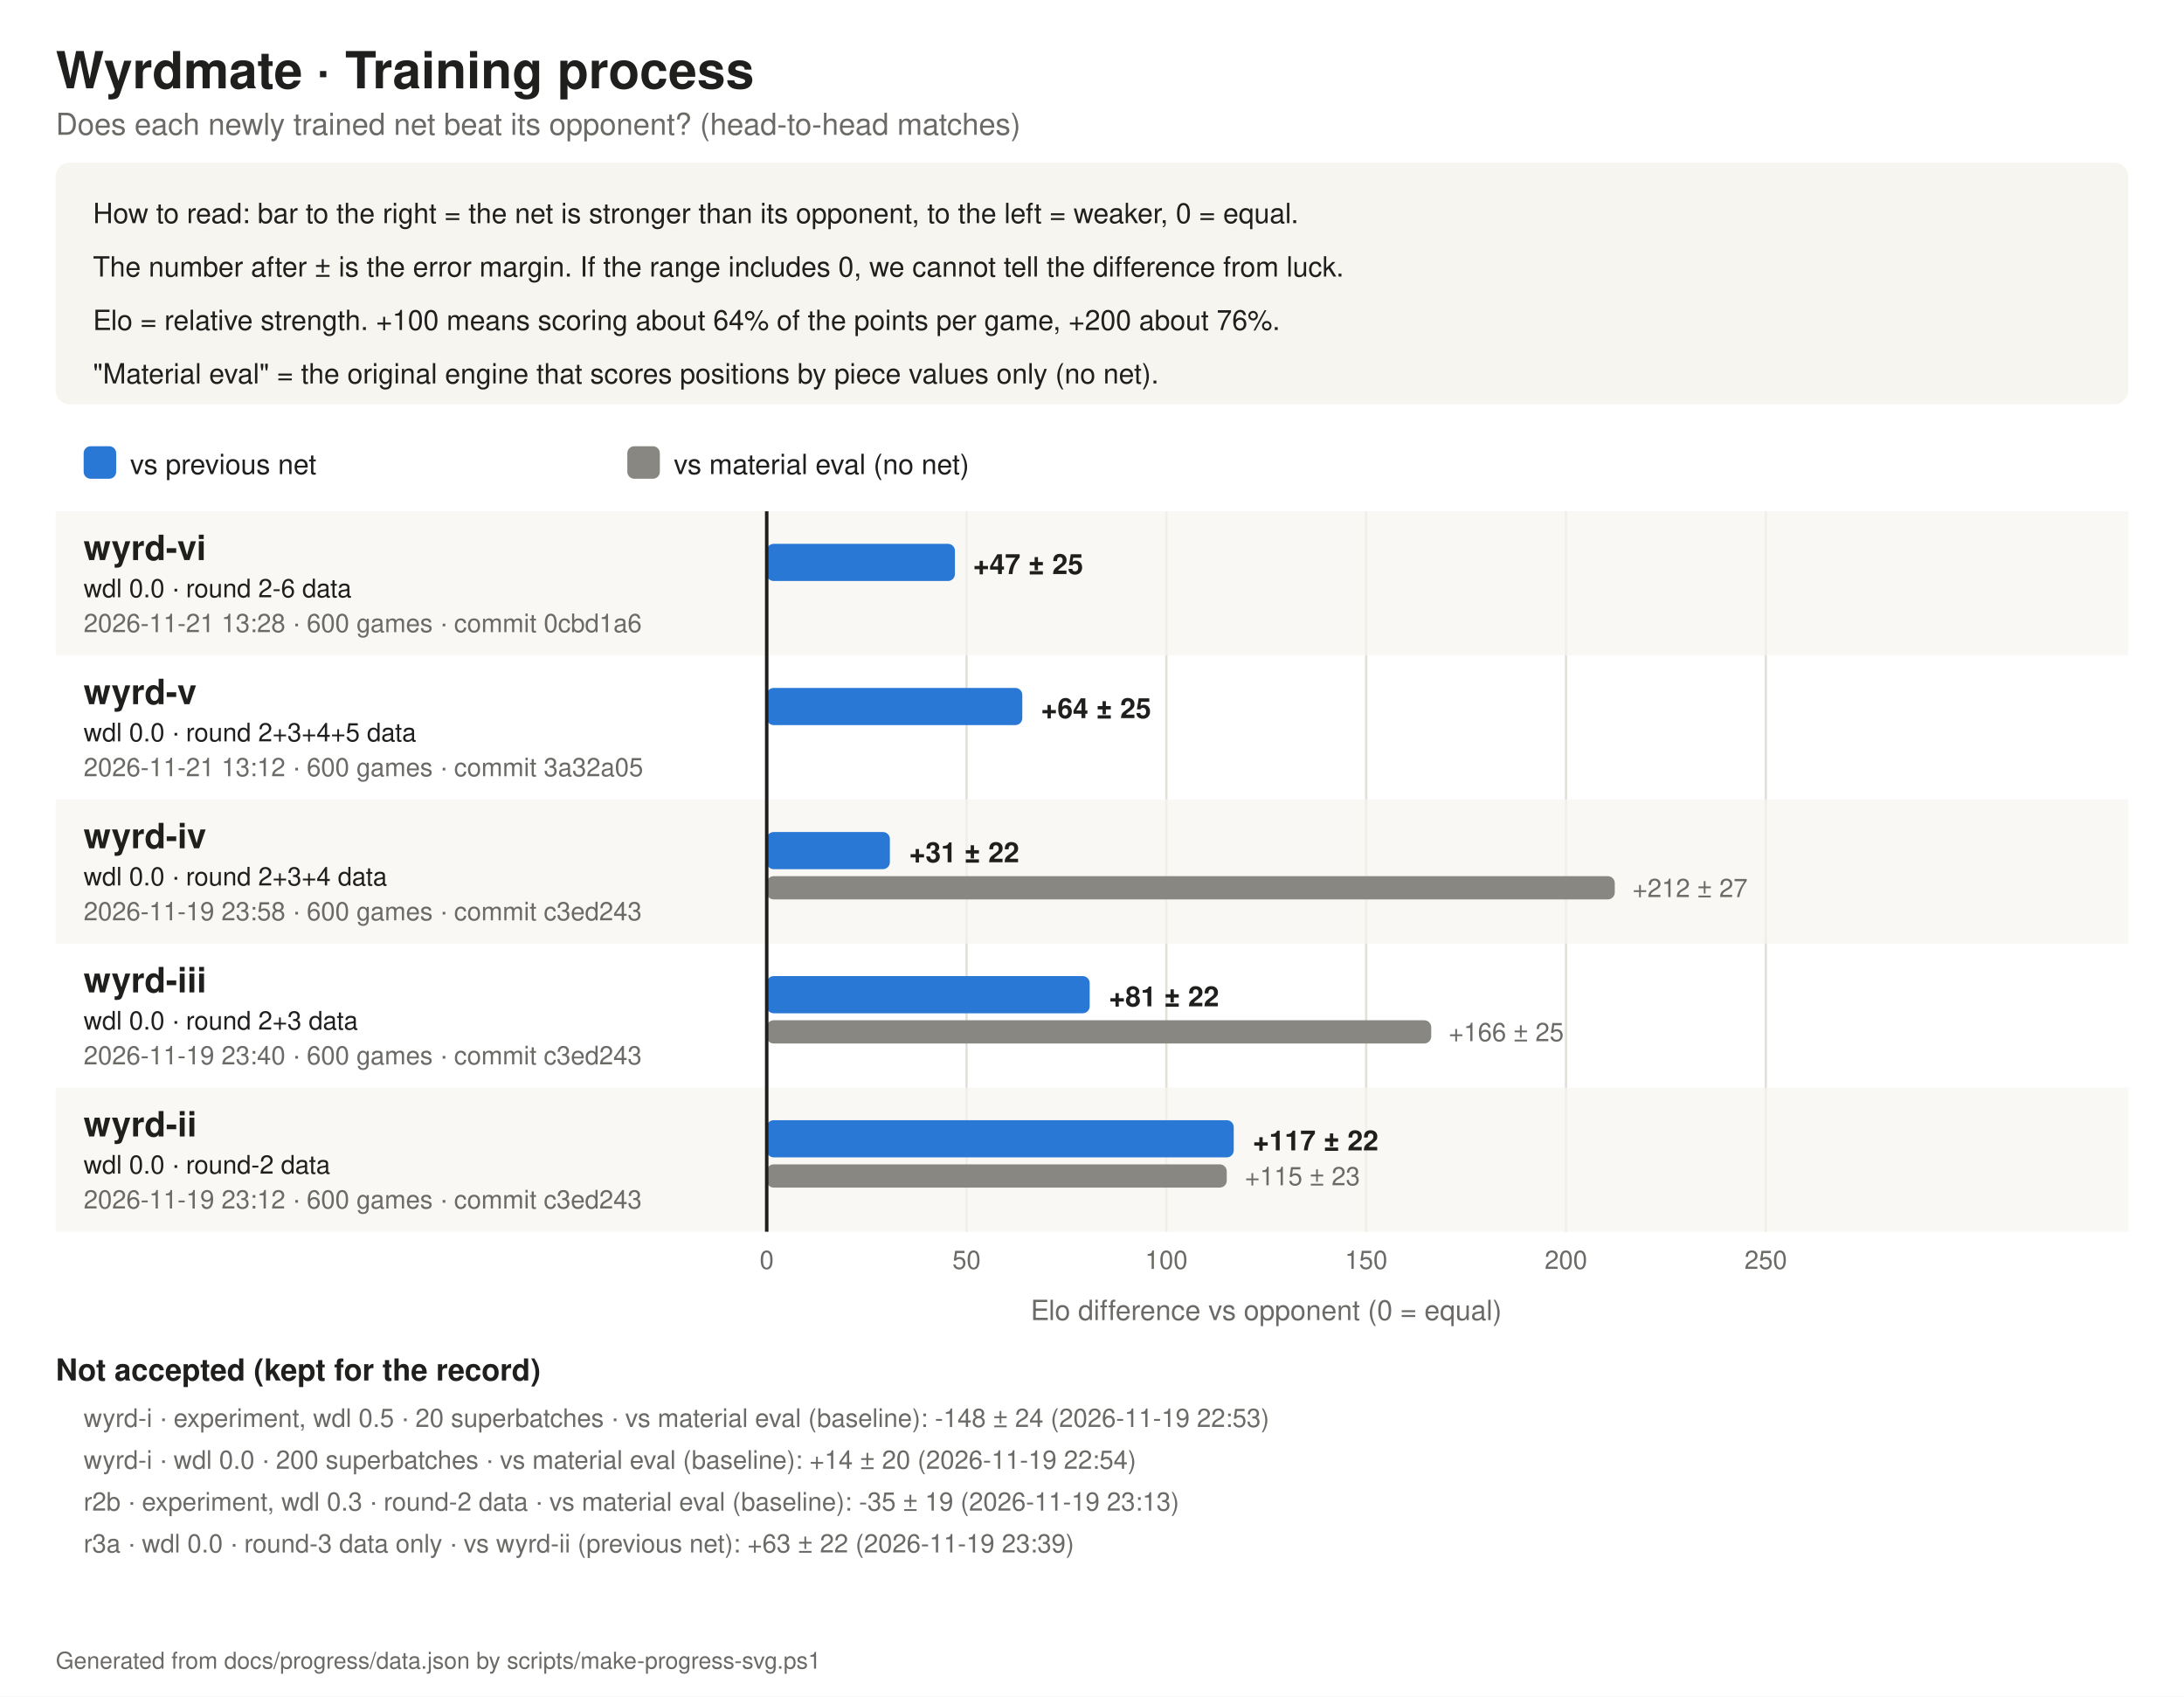
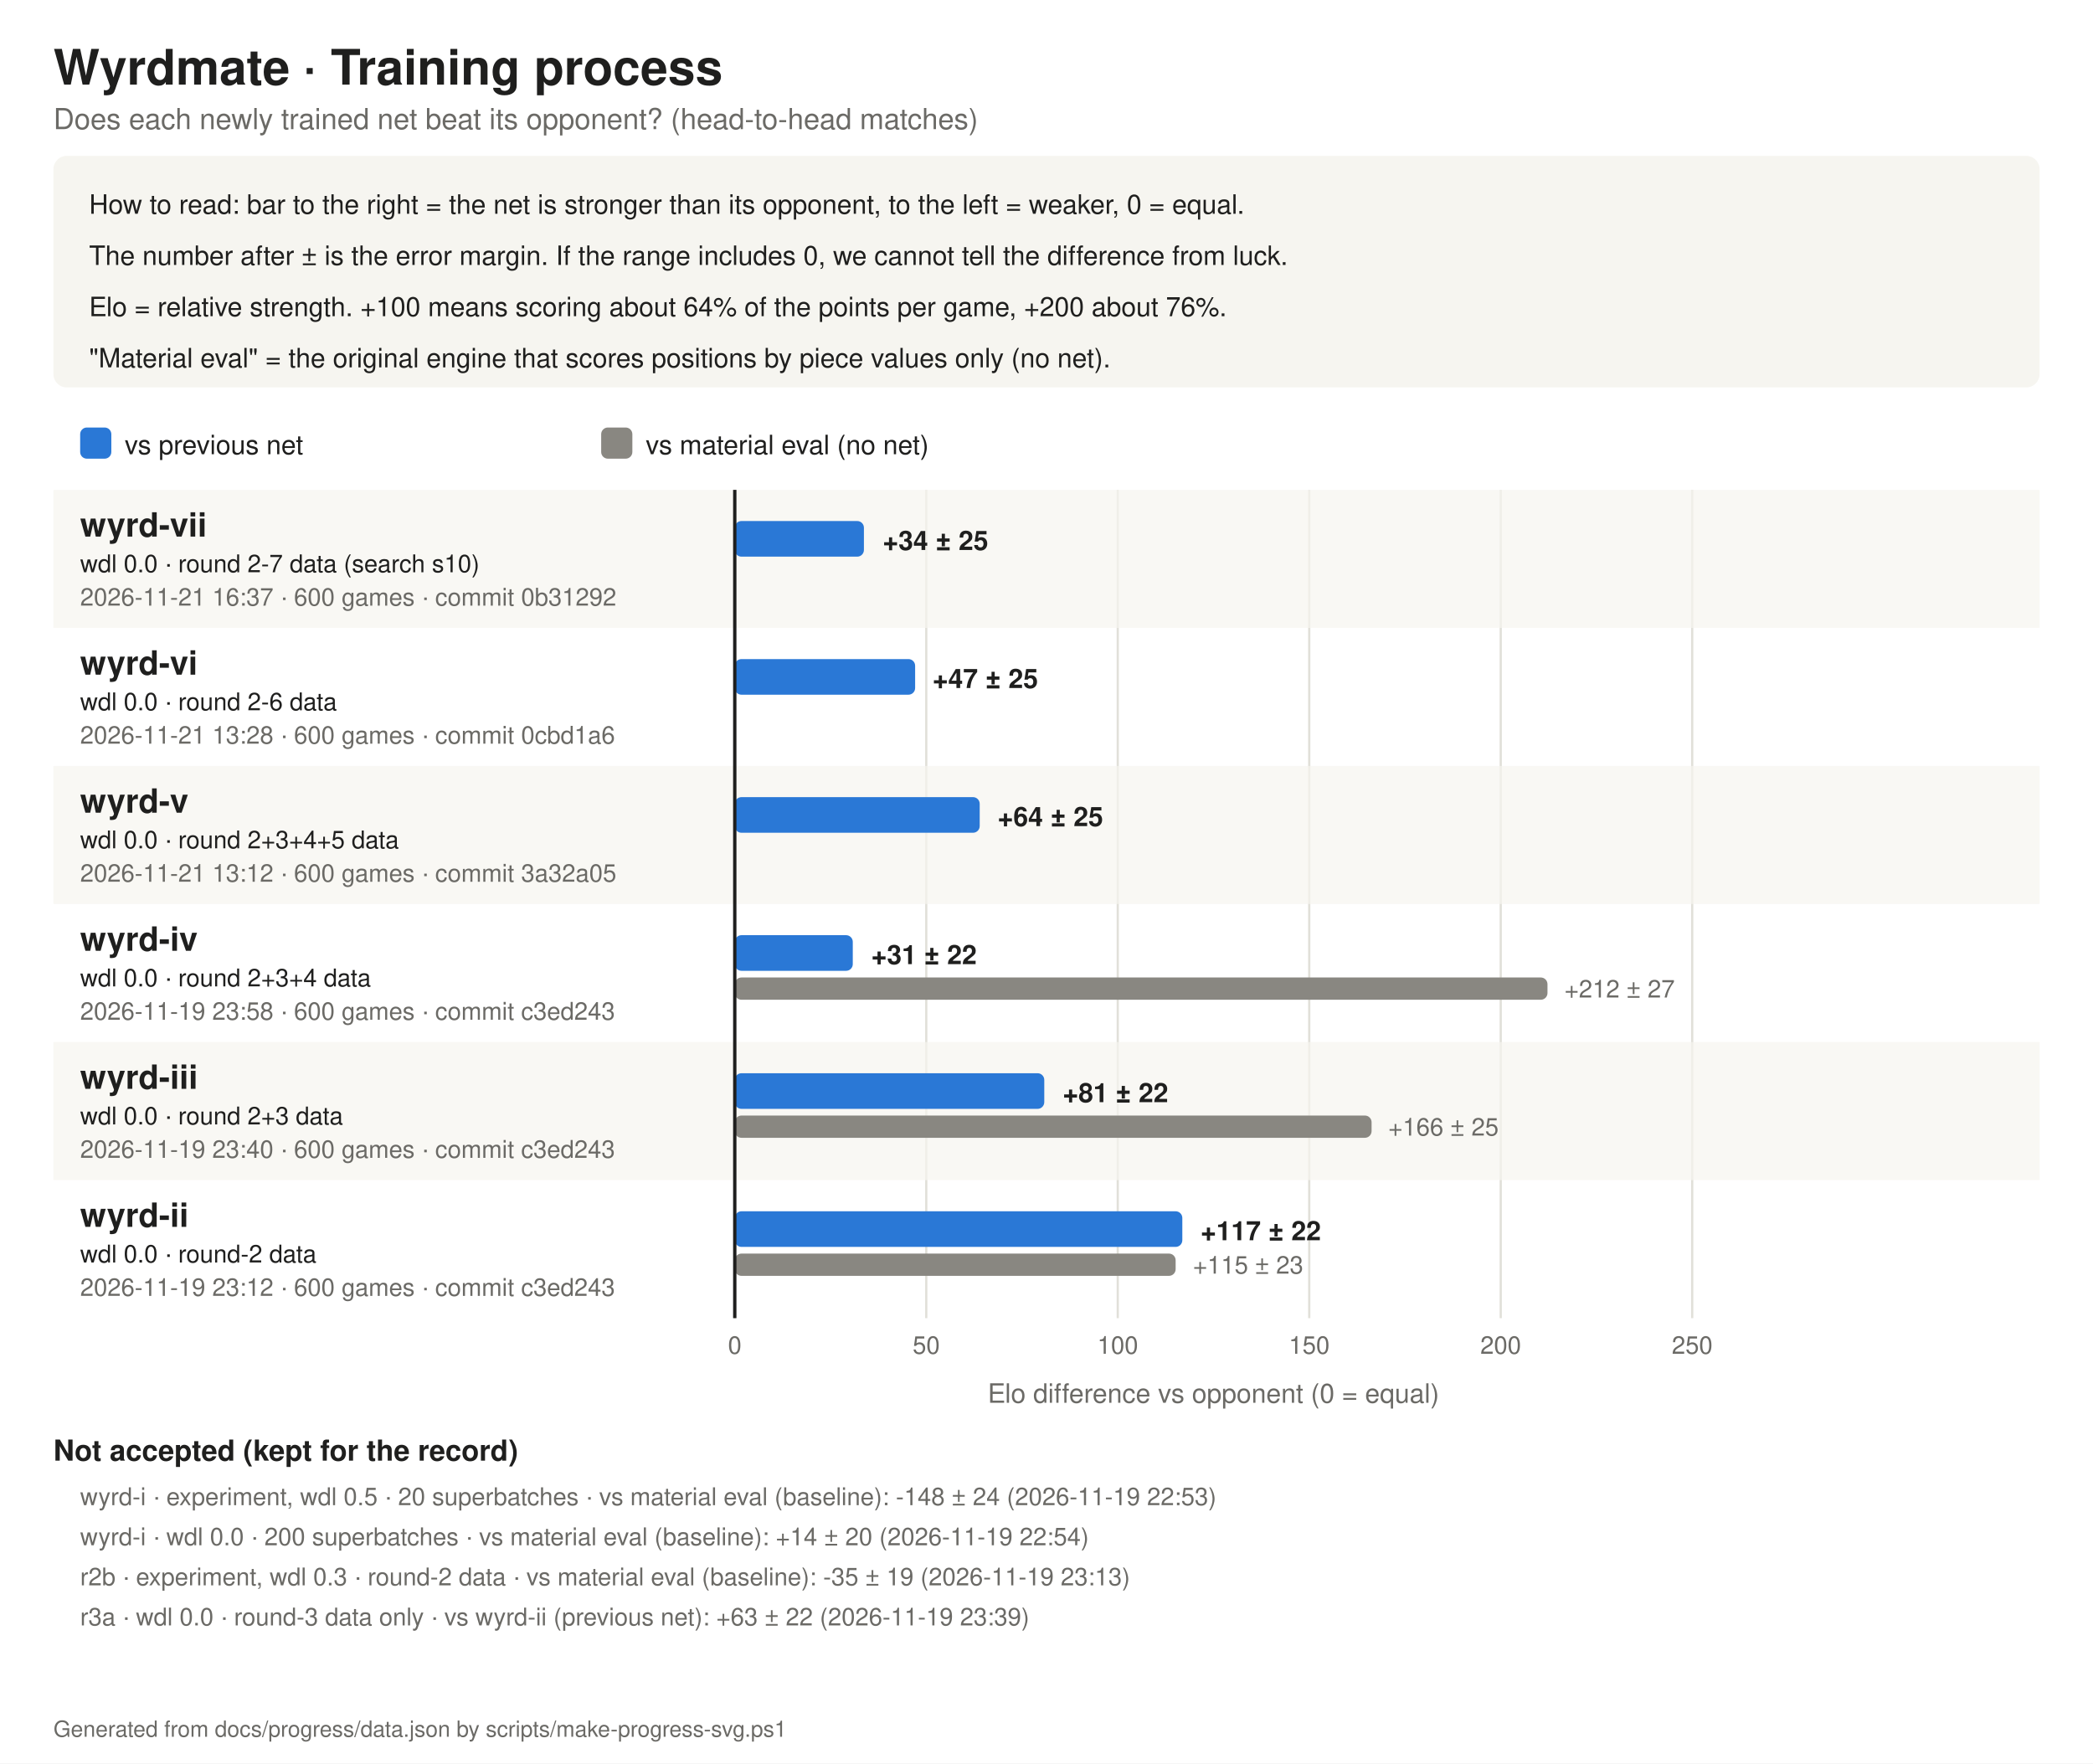
- <svg xmlns="http://www.w3.org/2000/svg" width="940" height="730" viewBox="0 0 940 730" font-family="Segoe UI,Helvetica,Arial,sans-serif" role="img" aria-label="Wyrdmate · Training process">
-   <rect width="940" height="730" fill="#ffffff" />
+ <svg xmlns="http://www.w3.org/2000/svg" width="940" height="792" viewBox="0 0 940 792" font-family="Segoe UI,Helvetica,Arial,sans-serif" role="img" aria-label="Wyrdmate · Training process">
+   <rect width="940" height="792" fill="#ffffff" />
  <text x="24" y="38" font-size="22" font-weight="700" fill="#1f1f1e" text-anchor="start">Wyrdmate · Training process</text>
  <text x="24" y="58" font-size="13" font-weight="400" fill="#6b6a66" text-anchor="start">Does each newly trained net beat its opponent? (head-to-head matches)</text>
  <rect x="24" y="70" width="892" height="104" rx="6" fill="#f6f5f0" />
  <text x="40" y="96" font-size="12" font-weight="400" fill="#1f1f1e" text-anchor="start">How to read: bar to the right = the net is stronger than its opponent, to the left = weaker, 0 = equal.</text>
  <text x="40" y="119" font-size="12" font-weight="400" fill="#1f1f1e" text-anchor="start">The number after ± is the error margin. If the range includes 0, we cannot tell the difference from luck.</text>
  <text x="40" y="142" font-size="12" font-weight="400" fill="#1f1f1e" text-anchor="start">Elo = relative strength. +100 means scoring about 64% of the points per game, +200 about 76%.</text>
  <text x="40" y="165" font-size="12" font-weight="400" fill="#1f1f1e" text-anchor="start">"Material eval" = the original engine that scores positions by piece values only (no net).</text>
  <rect x="36" y="192" width="14" height="14" rx="3" fill="#2a78d6" />
  <text x="56" y="204" font-size="12" font-weight="400" fill="#1f1f1e" text-anchor="start">vs previous net</text>
  <rect x="270" y="192" width="14" height="14" rx="3" fill="#898781" />
  <text x="290" y="204" font-size="12" font-weight="400" fill="#1f1f1e" text-anchor="start">vs material eval (no net)</text>
-   <line x1="330" y1="220" x2="330" y2="530" stroke="#e1e0d9" />
-   <text x="330" y="546" font-size="11" font-weight="400" fill="#6b6a66" text-anchor="middle">0</text>
-   <line x1="416" y1="220" x2="416" y2="530" stroke="#e1e0d9" />
-   <text x="416" y="546" font-size="11" font-weight="400" fill="#6b6a66" text-anchor="middle">50</text>
-   <line x1="502" y1="220" x2="502" y2="530" stroke="#e1e0d9" />
-   <text x="502" y="546" font-size="11" font-weight="400" fill="#6b6a66" text-anchor="middle">100</text>
-   <line x1="588" y1="220" x2="588" y2="530" stroke="#e1e0d9" />
-   <text x="588" y="546" font-size="11" font-weight="400" fill="#6b6a66" text-anchor="middle">150</text>
-   <line x1="674" y1="220" x2="674" y2="530" stroke="#e1e0d9" />
-   <text x="674" y="546" font-size="11" font-weight="400" fill="#6b6a66" text-anchor="middle">200</text>
-   <line x1="760" y1="220" x2="760" y2="530" stroke="#e1e0d9" />
-   <text x="760" y="546" font-size="11" font-weight="400" fill="#6b6a66" text-anchor="middle">250</text>
+   <line x1="330" y1="220" x2="330" y2="592" stroke="#e1e0d9" />
+   <text x="330" y="608" font-size="11" font-weight="400" fill="#6b6a66" text-anchor="middle">0</text>
+   <line x1="416" y1="220" x2="416" y2="592" stroke="#e1e0d9" />
+   <text x="416" y="608" font-size="11" font-weight="400" fill="#6b6a66" text-anchor="middle">50</text>
+   <line x1="502" y1="220" x2="502" y2="592" stroke="#e1e0d9" />
+   <text x="502" y="608" font-size="11" font-weight="400" fill="#6b6a66" text-anchor="middle">100</text>
+   <line x1="588" y1="220" x2="588" y2="592" stroke="#e1e0d9" />
+   <text x="588" y="608" font-size="11" font-weight="400" fill="#6b6a66" text-anchor="middle">150</text>
+   <line x1="674" y1="220" x2="674" y2="592" stroke="#e1e0d9" />
+   <text x="674" y="608" font-size="11" font-weight="400" fill="#6b6a66" text-anchor="middle">200</text>
+   <line x1="760" y1="220" x2="760" y2="592" stroke="#e1e0d9" />
+   <text x="760" y="608" font-size="11" font-weight="400" fill="#6b6a66" text-anchor="middle">250</text>
  <rect x="24" y="220" width="892" height="62" fill="#f6f5f0" opacity="0.7" />
-   <text x="36" y="241" font-size="15" font-weight="700" fill="#1f1f1e" text-anchor="start">wyrd-vi</text>
-   <text x="36" y="257" font-size="11" font-weight="400" fill="#1f1f1e" text-anchor="start">wdl 0.0 · round 2-6 data</text>
-   <text x="36" y="272" font-size="11" font-weight="400" fill="#6b6a66" text-anchor="start">2026-11-21 13:28 · 600 games · commit 0cbd1a6</text>
-   <rect x="330" y="234" width="81" height="16" rx="3" fill="#2a78d6" />
-   <text x="418.84" y="247" font-size="12" font-weight="700" fill="#1f1f1e" text-anchor="start">+47 ± 25</text>
-   <text x="36" y="303" font-size="15" font-weight="700" fill="#1f1f1e" text-anchor="start">wyrd-v</text>
-   <text x="36" y="319" font-size="11" font-weight="400" fill="#1f1f1e" text-anchor="start">wdl 0.0 · round 2+3+4+5 data</text>
-   <text x="36" y="334" font-size="11" font-weight="400" fill="#6b6a66" text-anchor="start">2026-11-21 13:12 · 600 games · commit 3a32a05</text>
-   <rect x="330" y="296" width="110" height="16" rx="3" fill="#2a78d6" />
-   <text x="448.08" y="309" font-size="12" font-weight="700" fill="#1f1f1e" text-anchor="start">+64 ± 25</text>
+   <text x="36" y="241" font-size="15" font-weight="700" fill="#1f1f1e" text-anchor="start">wyrd-vii</text>
+   <text x="36" y="257" font-size="11" font-weight="400" fill="#1f1f1e" text-anchor="start">wdl 0.0 · round 2-7 data (search s10)</text>
+   <text x="36" y="272" font-size="11" font-weight="400" fill="#6b6a66" text-anchor="start">2026-11-21 16:37 · 600 games · commit 0b31292</text>
+   <rect x="330" y="234" width="58" height="16" rx="3" fill="#2a78d6" />
+   <text x="396.48" y="247" font-size="12" font-weight="700" fill="#1f1f1e" text-anchor="start">+34 ± 25</text>
+   <text x="36" y="303" font-size="15" font-weight="700" fill="#1f1f1e" text-anchor="start">wyrd-vi</text>
+   <text x="36" y="319" font-size="11" font-weight="400" fill="#1f1f1e" text-anchor="start">wdl 0.0 · round 2-6 data</text>
+   <text x="36" y="334" font-size="11" font-weight="400" fill="#6b6a66" text-anchor="start">2026-11-21 13:28 · 600 games · commit 0cbd1a6</text>
+   <rect x="330" y="296" width="81" height="16" rx="3" fill="#2a78d6" />
+   <text x="418.84" y="309" font-size="12" font-weight="700" fill="#1f1f1e" text-anchor="start">+47 ± 25</text>
  <rect x="24" y="344" width="892" height="62" fill="#f6f5f0" opacity="0.7" />
-   <text x="36" y="365" font-size="15" font-weight="700" fill="#1f1f1e" text-anchor="start">wyrd-iv</text>
-   <text x="36" y="381" font-size="11" font-weight="400" fill="#1f1f1e" text-anchor="start">wdl 0.0 · round 2+3+4 data</text>
-   <text x="36" y="396" font-size="11" font-weight="400" fill="#6b6a66" text-anchor="start">2026-11-19 23:58 · 600 games · commit c3ed243</text>
-   <rect x="330" y="358" width="53" height="16" rx="3" fill="#2a78d6" />
-   <text x="391.32" y="371" font-size="12" font-weight="700" fill="#1f1f1e" text-anchor="start">+31 ± 22</text>
-   <rect x="330" y="377" width="365" height="10" rx="3" fill="#898781" />
-   <text x="702.64" y="386" font-size="11" font-weight="400" fill="#6b6a66" text-anchor="start">+212 ± 27</text>
-   <text x="36" y="427" font-size="15" font-weight="700" fill="#1f1f1e" text-anchor="start">wyrd-iii</text>
-   <text x="36" y="443" font-size="11" font-weight="400" fill="#1f1f1e" text-anchor="start">wdl 0.0 · round 2+3 data</text>
-   <text x="36" y="458" font-size="11" font-weight="400" fill="#6b6a66" text-anchor="start">2026-11-19 23:40 · 600 games · commit c3ed243</text>
-   <rect x="330" y="420" width="139" height="16" rx="3" fill="#2a78d6" />
-   <text x="477.32" y="433" font-size="12" font-weight="700" fill="#1f1f1e" text-anchor="start">+81 ± 22</text>
-   <rect x="330" y="439" width="286" height="10" rx="3" fill="#898781" />
-   <text x="623.52" y="448" font-size="11" font-weight="400" fill="#6b6a66" text-anchor="start">+166 ± 25</text>
+   <text x="36" y="365" font-size="15" font-weight="700" fill="#1f1f1e" text-anchor="start">wyrd-v</text>
+   <text x="36" y="381" font-size="11" font-weight="400" fill="#1f1f1e" text-anchor="start">wdl 0.0 · round 2+3+4+5 data</text>
+   <text x="36" y="396" font-size="11" font-weight="400" fill="#6b6a66" text-anchor="start">2026-11-21 13:12 · 600 games · commit 3a32a05</text>
+   <rect x="330" y="358" width="110" height="16" rx="3" fill="#2a78d6" />
+   <text x="448.08" y="371" font-size="12" font-weight="700" fill="#1f1f1e" text-anchor="start">+64 ± 25</text>
+   <text x="36" y="427" font-size="15" font-weight="700" fill="#1f1f1e" text-anchor="start">wyrd-iv</text>
+   <text x="36" y="443" font-size="11" font-weight="400" fill="#1f1f1e" text-anchor="start">wdl 0.0 · round 2+3+4 data</text>
+   <text x="36" y="458" font-size="11" font-weight="400" fill="#6b6a66" text-anchor="start">2026-11-19 23:58 · 600 games · commit c3ed243</text>
+   <rect x="330" y="420" width="53" height="16" rx="3" fill="#2a78d6" />
+   <text x="391.32" y="433" font-size="12" font-weight="700" fill="#1f1f1e" text-anchor="start">+31 ± 22</text>
+   <rect x="330" y="439" width="365" height="10" rx="3" fill="#898781" />
+   <text x="702.64" y="448" font-size="11" font-weight="400" fill="#6b6a66" text-anchor="start">+212 ± 27</text>
  <rect x="24" y="468" width="892" height="62" fill="#f6f5f0" opacity="0.7" />
-   <text x="36" y="489" font-size="15" font-weight="700" fill="#1f1f1e" text-anchor="start">wyrd-ii</text>
-   <text x="36" y="505" font-size="11" font-weight="400" fill="#1f1f1e" text-anchor="start">wdl 0.0 · round-2 data</text>
-   <text x="36" y="520" font-size="11" font-weight="400" fill="#6b6a66" text-anchor="start">2026-11-19 23:12 · 600 games · commit c3ed243</text>
-   <rect x="330" y="482" width="201" height="16" rx="3" fill="#2a78d6" />
-   <text x="539.24" y="495" font-size="12" font-weight="700" fill="#1f1f1e" text-anchor="start">+117 ± 22</text>
-   <rect x="330" y="501" width="198" height="10" rx="3" fill="#898781" />
-   <text x="535.8" y="510" font-size="11" font-weight="400" fill="#6b6a66" text-anchor="start">+115 ± 23</text>
-   <line x1="330" y1="220" x2="330" y2="530" stroke="#1f1f1e" stroke-width="1.5" />
-   <text x="545" y="568" font-size="12" font-weight="400" fill="#6b6a66" text-anchor="middle">Elo difference vs opponent (0 = equal)</text>
-   <text x="24" y="594" font-size="13" font-weight="700" fill="#1f1f1e" text-anchor="start">Not accepted (kept for the record)</text>
-   <text x="36" y="614" font-size="11" font-weight="400" fill="#6b6a66" text-anchor="start">wyrd-i · experiment, wdl 0.5 · 20 superbatches · vs material eval (baseline): -148 ± 24 (2026-11-19 22:53)</text>
-   <text x="36" y="632" font-size="11" font-weight="400" fill="#6b6a66" text-anchor="start">wyrd-i · wdl 0.0 · 200 superbatches · vs material eval (baseline): +14 ± 20 (2026-11-19 22:54)</text>
-   <text x="36" y="650" font-size="11" font-weight="400" fill="#6b6a66" text-anchor="start">r2b · experiment, wdl 0.3 · round-2 data · vs material eval (baseline): -35 ± 19 (2026-11-19 23:13)</text>
-   <text x="36" y="668" font-size="11" font-weight="400" fill="#6b6a66" text-anchor="start">r3a · wdl 0.0 · round-3 data only · vs wyrd-ii (previous net): +63 ± 22 (2026-11-19 23:39)</text>
-   <text x="24" y="718" font-size="10" font-weight="400" fill="#6b6a66" text-anchor="start">Generated from docs/progress/data.json by scripts/make-progress-svg.ps1</text>
+   <text x="36" y="489" font-size="15" font-weight="700" fill="#1f1f1e" text-anchor="start">wyrd-iii</text>
+   <text x="36" y="505" font-size="11" font-weight="400" fill="#1f1f1e" text-anchor="start">wdl 0.0 · round 2+3 data</text>
+   <text x="36" y="520" font-size="11" font-weight="400" fill="#6b6a66" text-anchor="start">2026-11-19 23:40 · 600 games · commit c3ed243</text>
+   <rect x="330" y="482" width="139" height="16" rx="3" fill="#2a78d6" />
+   <text x="477.32" y="495" font-size="12" font-weight="700" fill="#1f1f1e" text-anchor="start">+81 ± 22</text>
+   <rect x="330" y="501" width="286" height="10" rx="3" fill="#898781" />
+   <text x="623.52" y="510" font-size="11" font-weight="400" fill="#6b6a66" text-anchor="start">+166 ± 25</text>
+   <text x="36" y="551" font-size="15" font-weight="700" fill="#1f1f1e" text-anchor="start">wyrd-ii</text>
+   <text x="36" y="567" font-size="11" font-weight="400" fill="#1f1f1e" text-anchor="start">wdl 0.0 · round-2 data</text>
+   <text x="36" y="582" font-size="11" font-weight="400" fill="#6b6a66" text-anchor="start">2026-11-19 23:12 · 600 games · commit c3ed243</text>
+   <rect x="330" y="544" width="201" height="16" rx="3" fill="#2a78d6" />
+   <text x="539.24" y="557" font-size="12" font-weight="700" fill="#1f1f1e" text-anchor="start">+117 ± 22</text>
+   <rect x="330" y="563" width="198" height="10" rx="3" fill="#898781" />
+   <text x="535.8" y="572" font-size="11" font-weight="400" fill="#6b6a66" text-anchor="start">+115 ± 23</text>
+   <line x1="330" y1="220" x2="330" y2="592" stroke="#1f1f1e" stroke-width="1.5" />
+   <text x="545" y="630" font-size="12" font-weight="400" fill="#6b6a66" text-anchor="middle">Elo difference vs opponent (0 = equal)</text>
+   <text x="24" y="656" font-size="13" font-weight="700" fill="#1f1f1e" text-anchor="start">Not accepted (kept for the record)</text>
+   <text x="36" y="676" font-size="11" font-weight="400" fill="#6b6a66" text-anchor="start">wyrd-i · experiment, wdl 0.5 · 20 superbatches · vs material eval (baseline): -148 ± 24 (2026-11-19 22:53)</text>
+   <text x="36" y="694" font-size="11" font-weight="400" fill="#6b6a66" text-anchor="start">wyrd-i · wdl 0.0 · 200 superbatches · vs material eval (baseline): +14 ± 20 (2026-11-19 22:54)</text>
+   <text x="36" y="712" font-size="11" font-weight="400" fill="#6b6a66" text-anchor="start">r2b · experiment, wdl 0.3 · round-2 data · vs material eval (baseline): -35 ± 19 (2026-11-19 23:13)</text>
+   <text x="36" y="730" font-size="11" font-weight="400" fill="#6b6a66" text-anchor="start">r3a · wdl 0.0 · round-3 data only · vs wyrd-ii (previous net): +63 ± 22 (2026-11-19 23:39)</text>
+   <text x="24" y="780" font-size="10" font-weight="400" fill="#6b6a66" text-anchor="start">Generated from docs/progress/data.json by scripts/make-progress-svg.ps1</text>
</svg>
